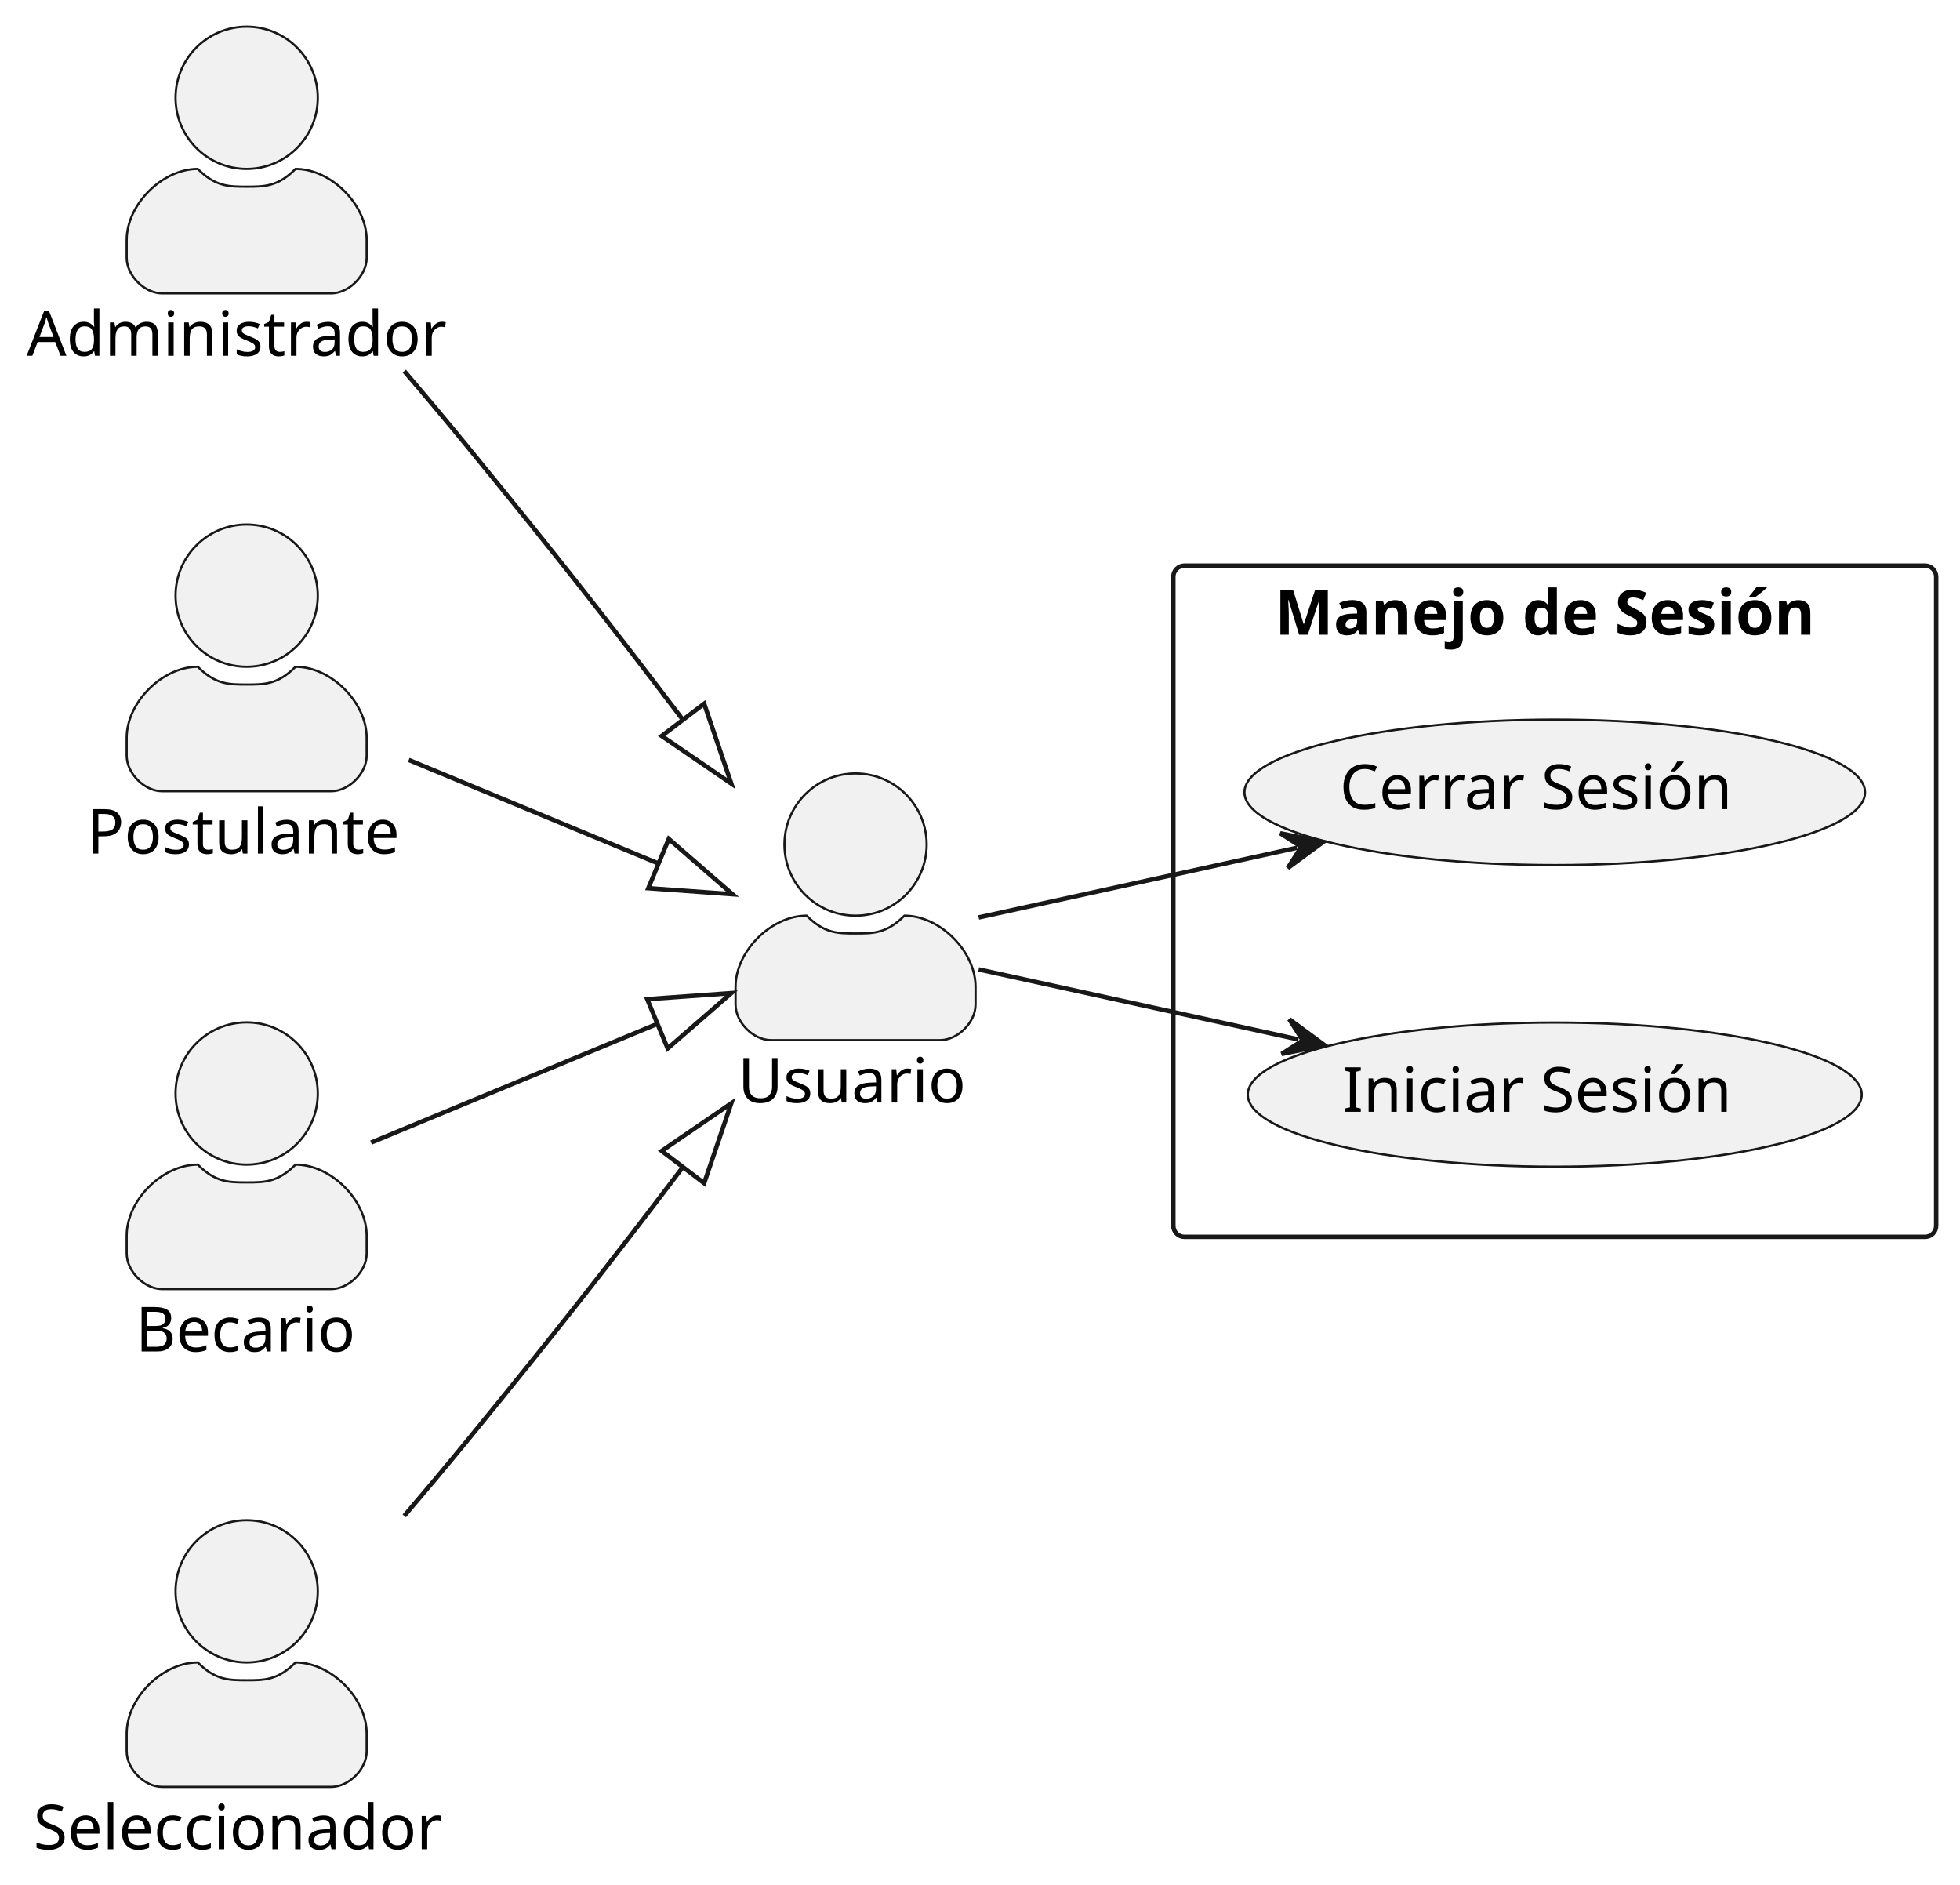
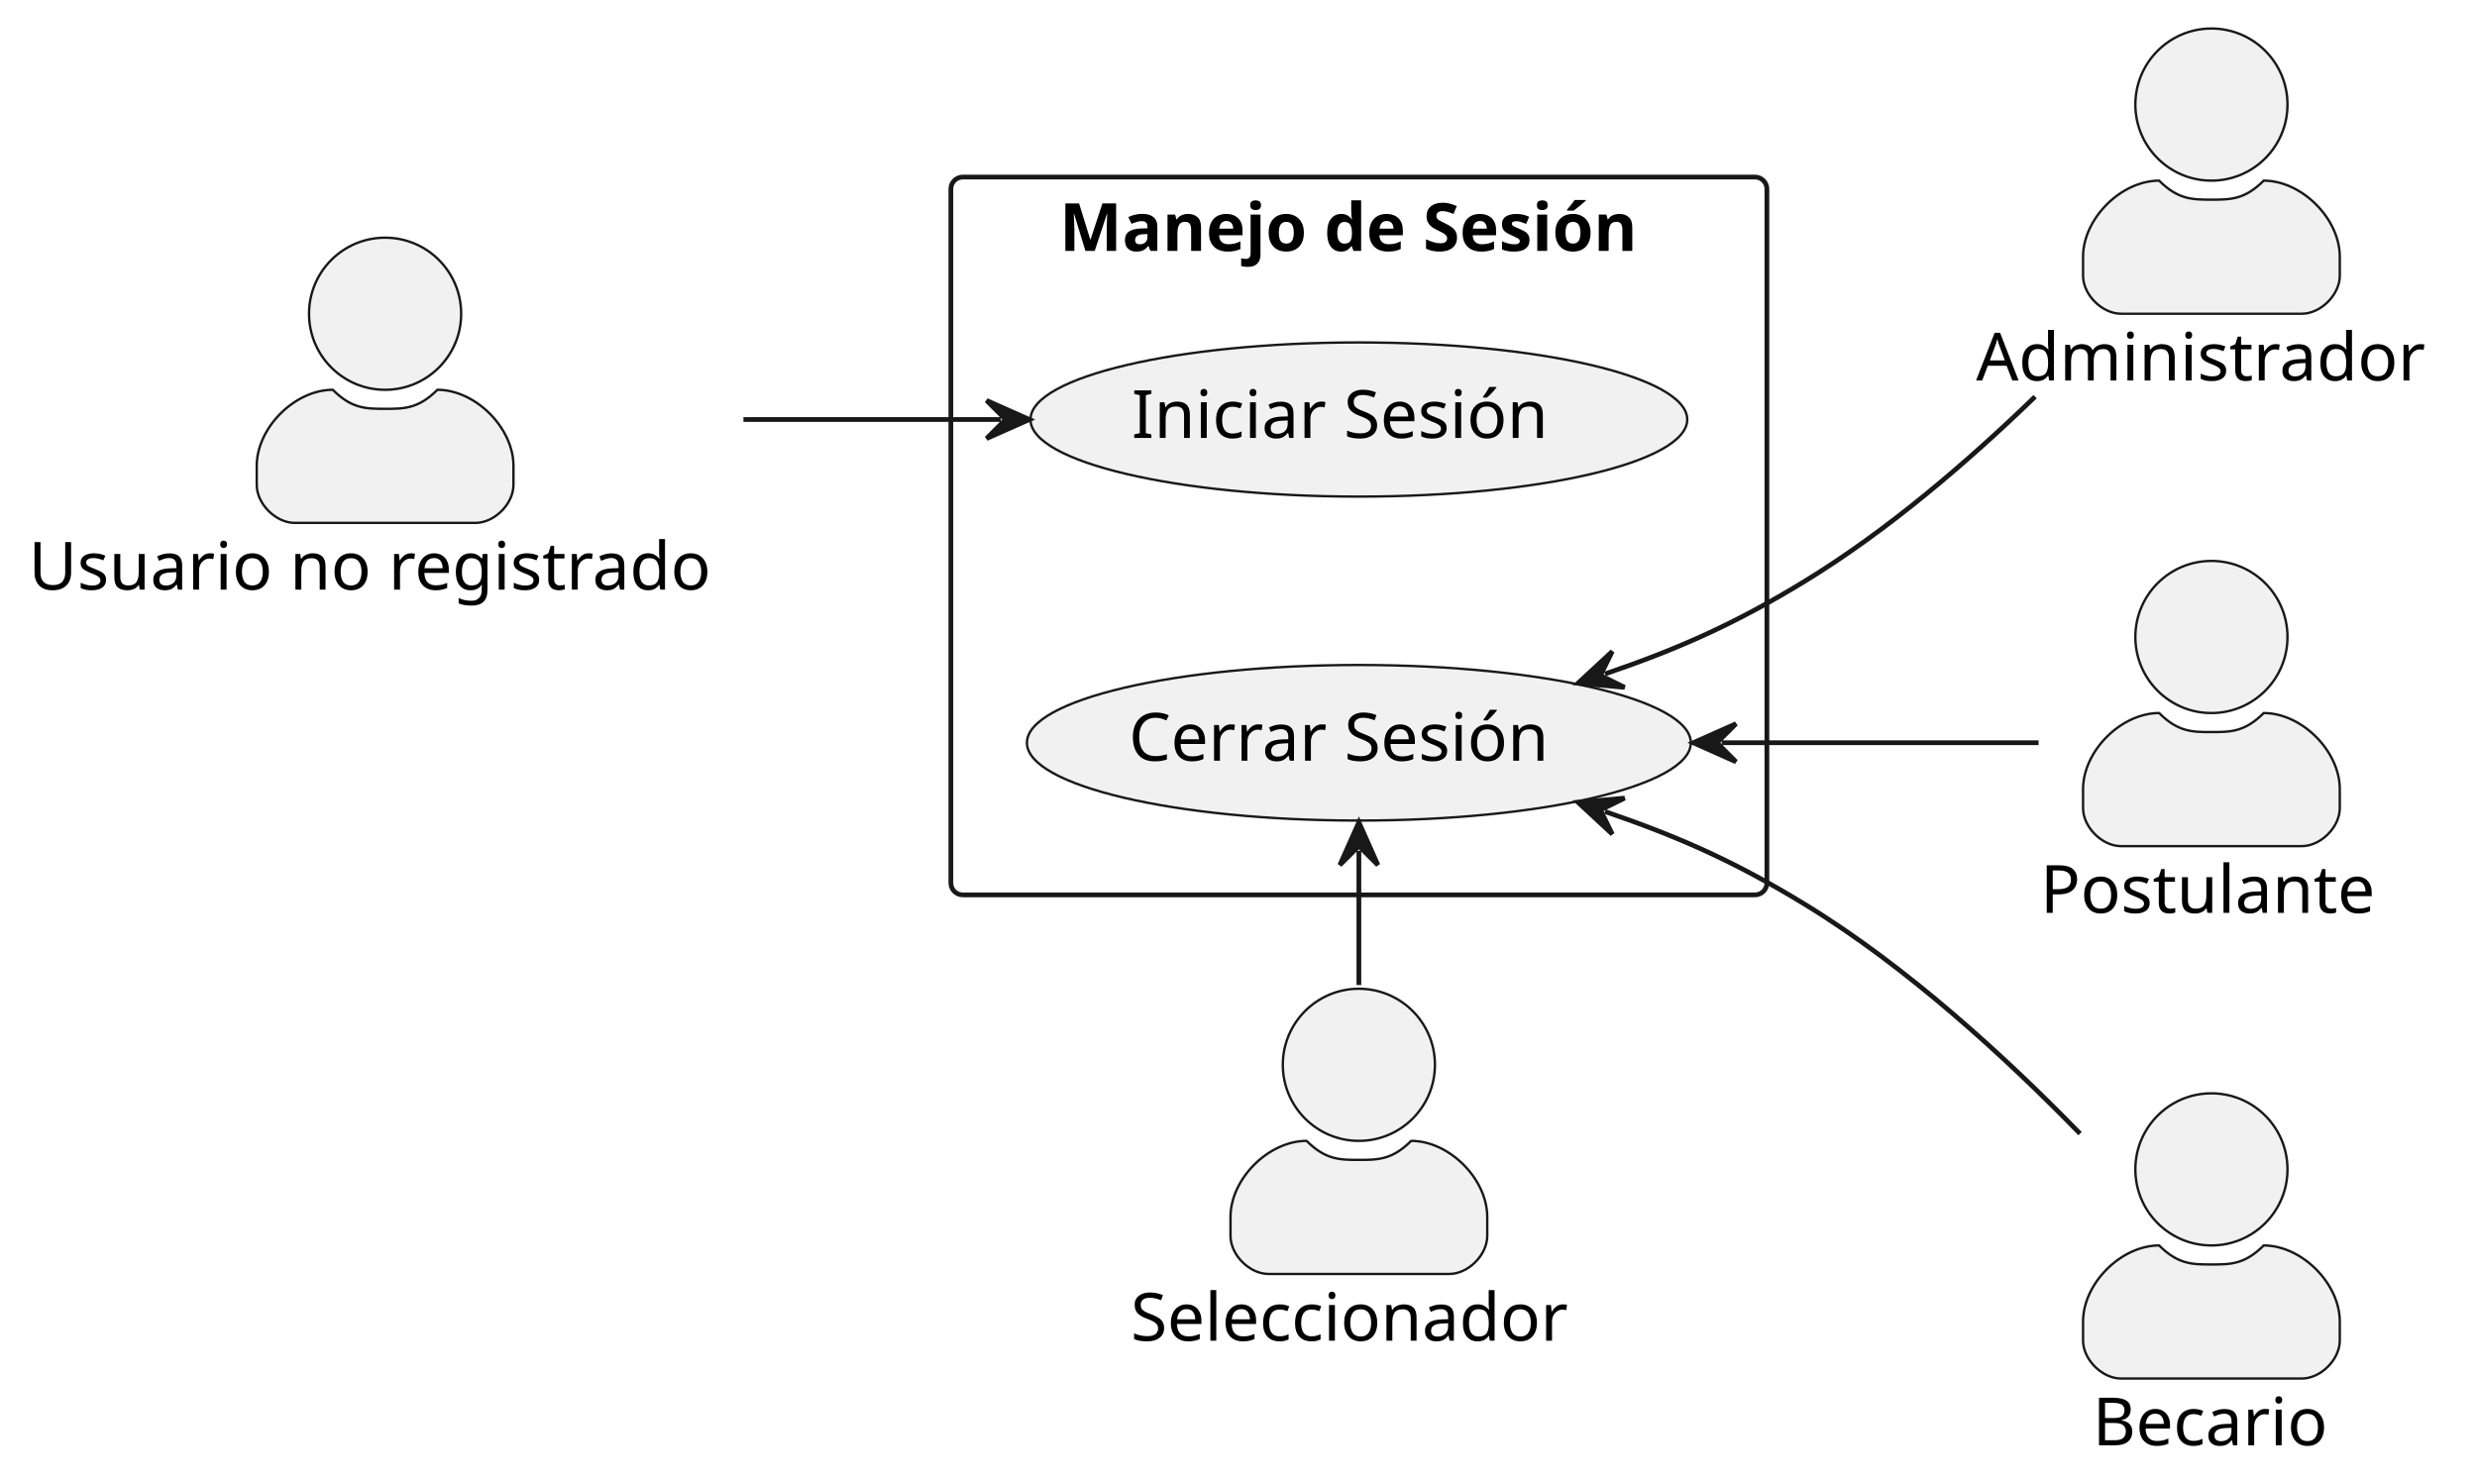
- <svg xmlns="http://www.w3.org/2000/svg" contentStyleType="text/css" height="424px" preserveAspectRatio="none" style="width:441px;height:424px;background:#FFFFFF;" version="1.1" viewBox="0 0 441 424" width="441px" zoomAndPan="magnify">
+ <svg xmlns="http://www.w3.org/2000/svg" contentStyleType="text/css" height="312px" preserveAspectRatio="none" style="width:521px;height:312px;background:#FFFFFF;" version="1.1" viewBox="0 0 521 312" width="521px" zoomAndPan="magnify">
  <defs />
  <g>
    <g id="cluster_Manejo de Sesión">
-       <rect fill="none" height="151" rx="2.5" ry="2.5" style="stroke:#181818;stroke-width:1.0;" width="171.64" x="264" y="127.25" />
-       <text fill="#000000" font-family="sans-serif" font-size="14" font-weight="bold" lengthAdjust="spacing" textLength="126" x="286.82" y="142.785">Manejo de Sesión</text>
+       <rect fill="none" height="151" rx="2.5" ry="2.5" style="stroke:#181818;stroke-width:1.0;" width="171.64" x="200" y="37.25" />
+       <text fill="#000000" font-family="sans-serif" font-size="14" font-weight="bold" lengthAdjust="spacing" textLength="126" x="222.82" y="52.785">Manejo de Sesión</text>
    </g>
    <g id="elem_IniciarSesion">
-       <ellipse cx="349.819" cy="246.254" fill="#F1F1F1" rx="69.069" ry="16.214" style="stroke:#181818;stroke-width:0.5;" />
-       <text fill="#000000" font-family="sans-serif" font-size="14" lengthAdjust="spacing" textLength="91" x="302.005" y="250.123">Iniciar Sesión</text>
+       <ellipse cx="285.819" cy="88.254" fill="#F1F1F1" rx="69.069" ry="16.214" style="stroke:#181818;stroke-width:0.5;" />
+       <text fill="#000000" font-family="sans-serif" font-size="14" lengthAdjust="spacing" textLength="91" x="238.005" y="92.123">Iniciar Sesión</text>
    </g>
    <g id="elem_CerrarSesion">
-       <ellipse cx="349.819" cy="178.254" fill="#F1F1F1" rx="69.819" ry="16.364" style="stroke:#181818;stroke-width:0.5;" />
-       <text fill="#000000" font-family="sans-serif" font-size="14" lengthAdjust="spacing" textLength="93" x="301.425" y="182.027">Cerrar Sesión</text>
-     </g>
-     <g id="elem_User">
-       <ellipse cx="192.5" cy="190" fill="#F1F1F1" rx="16" ry="16" style="stroke:#181818;stroke-width:0.5;" />
-       <path d="M192.5,210 C196.5,210 199.5,210 203.5,206 C211.5,206 219.5,214 219.5,222 L219.5,226 C219.5,230 215.5,234 211.5,234 L173.5,234 C169.5,234 165.5,230 165.5,226 L165.5,222 C165.5,214 173.5,206 181.5,206 C185.5,210 188.5,210 192.5,210 " fill="#F1F1F1" style="stroke:#181818;stroke-width:0.5;" />
-       <text fill="#000000" font-family="sans-serif" font-size="14" lengthAdjust="spacing" textLength="53" x="166" y="248.035">Usuario</text>
+       <ellipse cx="285.819" cy="156.254" fill="#F1F1F1" rx="69.819" ry="16.364" style="stroke:#181818;stroke-width:0.5;" />
+       <text fill="#000000" font-family="sans-serif" font-size="14" lengthAdjust="spacing" textLength="93" x="237.425" y="160.027">Cerrar Sesión</text>
    </g>
    <g id="elem_Admin">
-       <ellipse cx="55.5" cy="22" fill="#F1F1F1" rx="16" ry="16" style="stroke:#181818;stroke-width:0.5;" />
-       <path d="M55.5,42 C59.5,42 62.5,42 66.5,38 C74.5,38 82.5,46 82.5,54 L82.5,58 C82.5,62 78.5,66 74.5,66 L36.5,66 C32.5,66 28.5,62 28.5,58 L28.5,54 C28.5,46 36.5,38 44.5,38 C48.5,42 51.5,42 55.5,42 " fill="#F1F1F1" style="stroke:#181818;stroke-width:0.5;" />
-       <text fill="#000000" font-family="sans-serif" font-size="14" lengthAdjust="spacing" textLength="99" x="6" y="80.035">Administrador</text>
+       <ellipse cx="465.14" cy="22" fill="#F1F1F1" rx="16" ry="16" style="stroke:#181818;stroke-width:0.5;" />
+       <path d="M465.14,42 C469.14,42 472.14,42 476.14,38 C484.14,38 492.14,46 492.14,54 L492.14,58 C492.14,62 488.14,66 484.14,66 L446.14,66 C442.14,66 438.14,62 438.14,58 L438.14,54 C438.14,46 446.14,38 454.14,38 C458.14,42 461.14,42 465.14,42 " fill="#F1F1F1" style="stroke:#181818;stroke-width:0.5;" />
+       <text fill="#000000" font-family="sans-serif" font-size="14" lengthAdjust="spacing" textLength="99" x="415.64" y="80.035">Administrador</text>
    </g>
    <g id="elem_Postulante">
-       <ellipse cx="55.5" cy="134" fill="#F1F1F1" rx="16" ry="16" style="stroke:#181818;stroke-width:0.5;" />
-       <path d="M55.5,154 C59.5,154 62.5,154 66.5,150 C74.5,150 82.5,158 82.5,166 L82.5,170 C82.5,174 78.5,178 74.5,178 L36.5,178 C32.5,178 28.5,174 28.5,170 L28.5,166 C28.5,158 36.5,150 44.5,150 C48.5,154 51.5,154 55.5,154 " fill="#F1F1F1" style="stroke:#181818;stroke-width:0.5;" />
-       <text fill="#000000" font-family="sans-serif" font-size="14" lengthAdjust="spacing" textLength="72" x="19.5" y="192.035">Postulante</text>
+       <ellipse cx="465.14" cy="134" fill="#F1F1F1" rx="16" ry="16" style="stroke:#181818;stroke-width:0.5;" />
+       <path d="M465.14,154 C469.14,154 472.14,154 476.14,150 C484.14,150 492.14,158 492.14,166 L492.14,170 C492.14,174 488.14,178 484.14,178 L446.14,178 C442.14,178 438.14,174 438.14,170 L438.14,166 C438.14,158 446.14,150 454.14,150 C458.14,154 461.14,154 465.14,154 " fill="#F1F1F1" style="stroke:#181818;stroke-width:0.5;" />
+       <text fill="#000000" font-family="sans-serif" font-size="14" lengthAdjust="spacing" textLength="72" x="429.14" y="192.035">Postulante</text>
    </g>
    <g id="elem_Becario">
-       <ellipse cx="55.5" cy="246" fill="#F1F1F1" rx="16" ry="16" style="stroke:#181818;stroke-width:0.5;" />
-       <path d="M55.5,266 C59.5,266 62.5,266 66.5,262 C74.5,262 82.5,270 82.5,278 L82.5,282 C82.5,286 78.5,290 74.5,290 L36.5,290 C32.5,290 28.5,286 28.5,282 L28.5,278 C28.5,270 36.5,262 44.5,262 C48.5,266 51.5,266 55.5,266 " fill="#F1F1F1" style="stroke:#181818;stroke-width:0.5;" />
-       <text fill="#000000" font-family="sans-serif" font-size="14" lengthAdjust="spacing" textLength="50" x="30.5" y="304.035">Becario</text>
+       <ellipse cx="465.14" cy="246" fill="#F1F1F1" rx="16" ry="16" style="stroke:#181818;stroke-width:0.5;" />
+       <path d="M465.14,266 C469.14,266 472.14,266 476.14,262 C484.14,262 492.14,270 492.14,278 L492.14,282 C492.14,286 488.14,290 484.14,290 L446.14,290 C442.14,290 438.14,286 438.14,282 L438.14,278 C438.14,270 446.14,262 454.14,262 C458.14,266 461.14,266 465.14,266 " fill="#F1F1F1" style="stroke:#181818;stroke-width:0.5;" />
+       <text fill="#000000" font-family="sans-serif" font-size="14" lengthAdjust="spacing" textLength="50" x="440.14" y="304.035">Becario</text>
    </g>
    <g id="elem_Seleccionador">
-       <ellipse cx="55.5" cy="358" fill="#F1F1F1" rx="16" ry="16" style="stroke:#181818;stroke-width:0.5;" />
-       <path d="M55.5,378 C59.5,378 62.5,378 66.5,374 C74.5,374 82.5,382 82.5,390 L82.5,394 C82.5,398 78.5,402 74.5,402 L36.5,402 C32.5,402 28.5,398 28.5,394 L28.5,390 C28.5,382 36.5,374 44.5,374 C48.5,378 51.5,378 55.5,378 " fill="#F1F1F1" style="stroke:#181818;stroke-width:0.5;" />
-       <text fill="#000000" font-family="sans-serif" font-size="14" lengthAdjust="spacing" textLength="96" x="7.5" y="416.035">Seleccionador</text>
+       <ellipse cx="285.82" cy="224" fill="#F1F1F1" rx="16" ry="16" style="stroke:#181818;stroke-width:0.5;" />
+       <path d="M285.82,244 C289.82,244 292.82,244 296.82,240 C304.82,240 312.82,248 312.82,256 L312.82,260 C312.82,264 308.82,268 304.82,268 L266.82,268 C262.82,268 258.82,264 258.82,260 L258.82,256 C258.82,248 266.82,240 274.82,240 C278.82,244 281.82,244 285.82,244 " fill="#F1F1F1" style="stroke:#181818;stroke-width:0.5;" />
+       <text fill="#000000" font-family="sans-serif" font-size="14" lengthAdjust="spacing" textLength="96" x="237.82" y="282.035">Seleccionador</text>
    </g>
-     <g id="link_Admin_User">
-       <path d="M90.96,83.48 C95.73,89.06 100.52,94.77 105,100.25 C125.46,125.25 136.837,139.782 153.657,161.942 " fill="none" id="Admin-to-User" style="stroke:#181818;stroke-width:1.0;" />
-       <polygon fill="none" points="164.54,176.28,158.437,158.315,148.878,165.57,164.54,176.28" style="stroke:#181818;stroke-width:1.0;" />
+     <g id="elem_NoRegistrado">
+       <ellipse cx="81" cy="66" fill="#F1F1F1" rx="16" ry="16" style="stroke:#181818;stroke-width:0.5;" />
+       <path d="M81,86 C85,86 88,86 92,82 C100,82 108,90 108,98 L108,102 C108,106 104,110 100,110 L62,110 C58,110 54,106 54,102 L54,98 C54,90 62,82 70,82 C74,86 77,86 81,86 " fill="#F1F1F1" style="stroke:#181818;stroke-width:0.5;" />
+       <text fill="#000000" font-family="sans-serif" font-size="14" lengthAdjust="spacing" textLength="150" x="6" y="124.035">Usuario no registrado</text>
    </g>
-     <g id="link_Seleccionador_User">
-       <path d="M90.96,341.02 C95.73,335.43 100.52,329.72 105,324.25 C125.46,299.24 136.837,284.708 153.657,262.548 " fill="none" id="Seleccionador-to-User" style="stroke:#181818;stroke-width:1.0;" />
-       <polygon fill="none" points="164.54,248.21,148.878,258.92,158.437,266.175,164.54,248.21" style="stroke:#181818;stroke-width:1.0;" />
+     <g id="link_NoRegistrado_IniciarSesion">
+       <path d="M156.37,88.25 C176.04,88.25 191.18,88.25 210.51,88.25 " fill="none" id="NoRegistrado-to-IniciarSesion" style="stroke:#181818;stroke-width:1.0;" />
+       <polygon fill="#181818" points="216.51,88.25,207.51,84.25,211.51,88.25,207.51,92.25,216.51,88.25" style="stroke:#181818;stroke-width:1.0;" />
    </g>
-     <g id="link_Postulante_User">
-       <path d="M91.97,170.96 C114.78,180.42 127.324,185.622 148.174,194.272 " fill="none" id="Postulante-to-User" style="stroke:#181818;stroke-width:1.0;" />
-       <polygon fill="none" points="164.8,201.17,150.473,188.73,145.875,199.814,164.8,201.17" style="stroke:#181818;stroke-width:1.0;" />
+     <g id="link_CerrarSesion_Admin">
+       <path d="M337.577,141.778 C353.307,136.398 364.99,131.19 379.64,122.25 C397.02,111.63 413.96,97.09 428.06,83.44 " fill="none" id="CerrarSesion-backto-Admin" style="stroke:#181818;stroke-width:1.0;" />
+       <polygon fill="#181818" points="331.9,143.72,341.71,144.592,336.631,142.102,339.121,137.023,331.9,143.72" style="stroke:#181818;stroke-width:1.0;" />
    </g>
-     <g id="link_Becario_User">
-       <path d="M83.49,257.05 C107.04,247.28 124.396,240.093 147.926,230.322 " fill="none" id="Becario-to-User" style="stroke:#181818;stroke-width:1.0;" />
-       <polygon fill="none" points="164.55,223.42,145.625,224.781,150.227,235.864,164.55,223.42" style="stroke:#181818;stroke-width:1.0;" />
+     <g id="link_CerrarSesion_Postulante">
+       <path d="M362.14,156.25 C387,156.25 408,156.25 428.79,156.25 " fill="none" id="CerrarSesion-backto-Postulante" style="stroke:#181818;stroke-width:1.0;" />
+       <polygon fill="#181818" points="356.14,156.25,365.14,160.25,361.14,156.25,365.14,152.25,356.14,156.25" style="stroke:#181818;stroke-width:1.0;" />
    </g>
-     <g id="link_User_IniciarSesion">
-       <path d="M220.2,218.09 C241.54,222.76 266.199,228.155 292.159,233.845 " fill="none" id="User-to-IniciarSesion" style="stroke:#181818;stroke-width:1.0;" />
-       <polygon fill="#181818" points="298.02,235.13,290.085,229.296,293.136,234.06,288.372,237.11,298.02,235.13" style="stroke:#181818;stroke-width:1.0;" />
+     <g id="link_CerrarSesion_Becario">
+       <path d="M337.576,170.715 C353.306,176.105 364.99,181.3 379.64,190.25 C401.11,203.36 421.91,222.46 437.51,238.48 " fill="none" id="CerrarSesion-backto-Becario" style="stroke:#181818;stroke-width:1.0;" />
+       <polygon fill="#181818" points="331.9,168.77,339.117,175.471,336.63,170.391,341.711,167.903,331.9,168.77" style="stroke:#181818;stroke-width:1.0;" />
    </g>
-     <g id="link_User_CerrarSesion">
-       <path d="M220.2,206.4 C241.45,201.75 265.948,196.381 291.838,190.721 " fill="none" id="User-to-CerrarSesion" style="stroke:#181818;stroke-width:1.0;" />
-       <polygon fill="#181818" points="297.7,189.44,288.053,187.454,292.815,190.508,289.762,195.27,297.7,189.44" style="stroke:#181818;stroke-width:1.0;" />
+     <g id="link_Seleccionador_CerrarSesion">
+       <path d="M285.82,207.22 C285.82,195.81 285.82,190.39 285.82,178.97 " fill="none" id="Seleccionador-to-CerrarSesion" style="stroke:#181818;stroke-width:1.0;" />
+       <polygon fill="#181818" points="285.82,172.97,281.82,181.97,285.82,177.97,289.82,181.97,285.82,172.97" style="stroke:#181818;stroke-width:1.0;" />
    </g>
  </g>
</svg>
